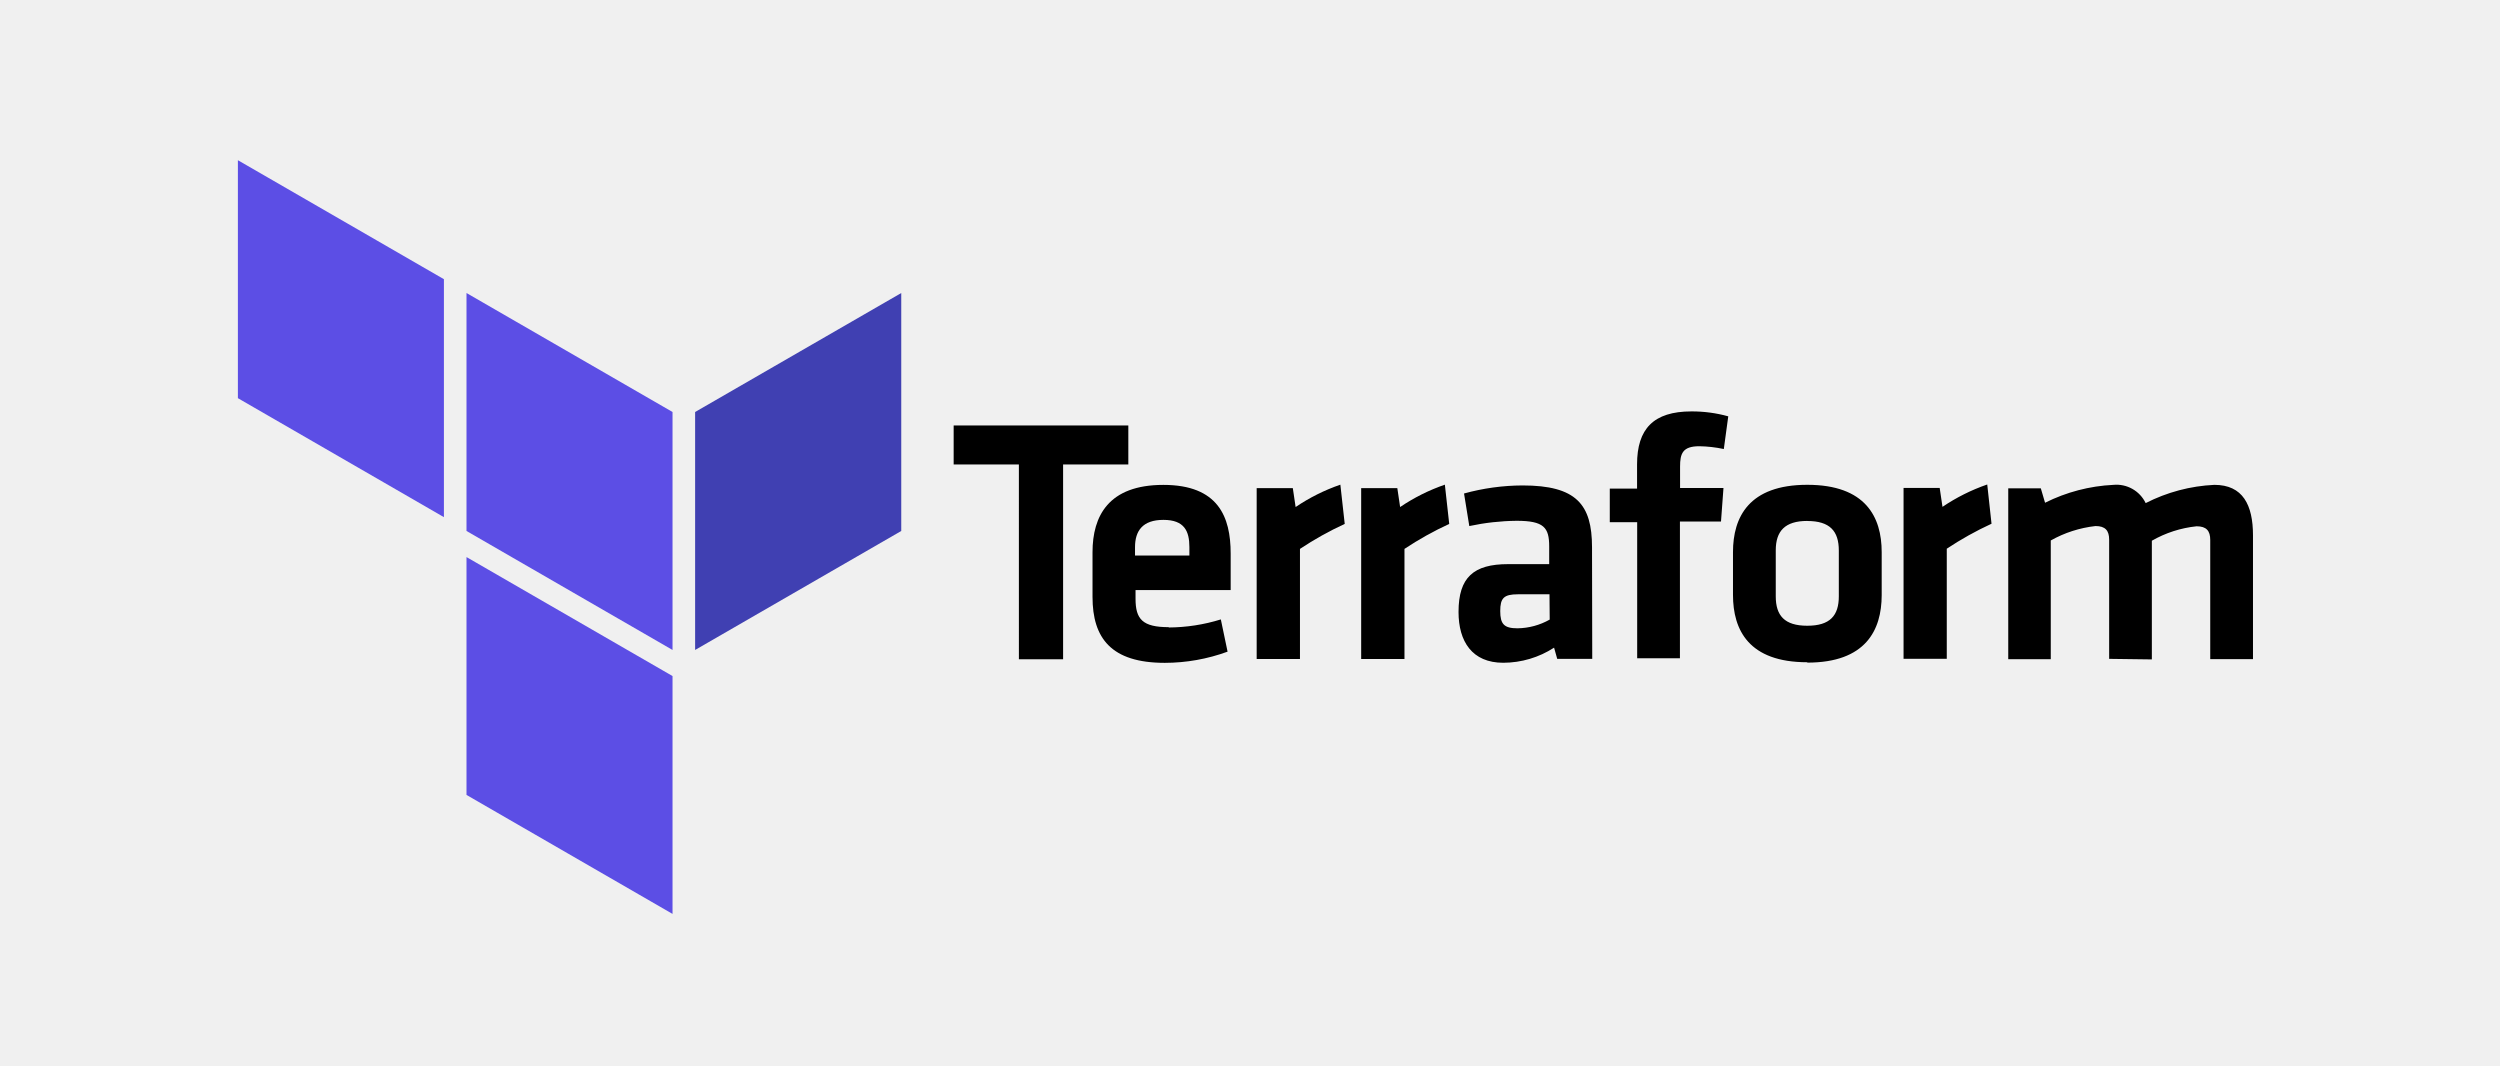
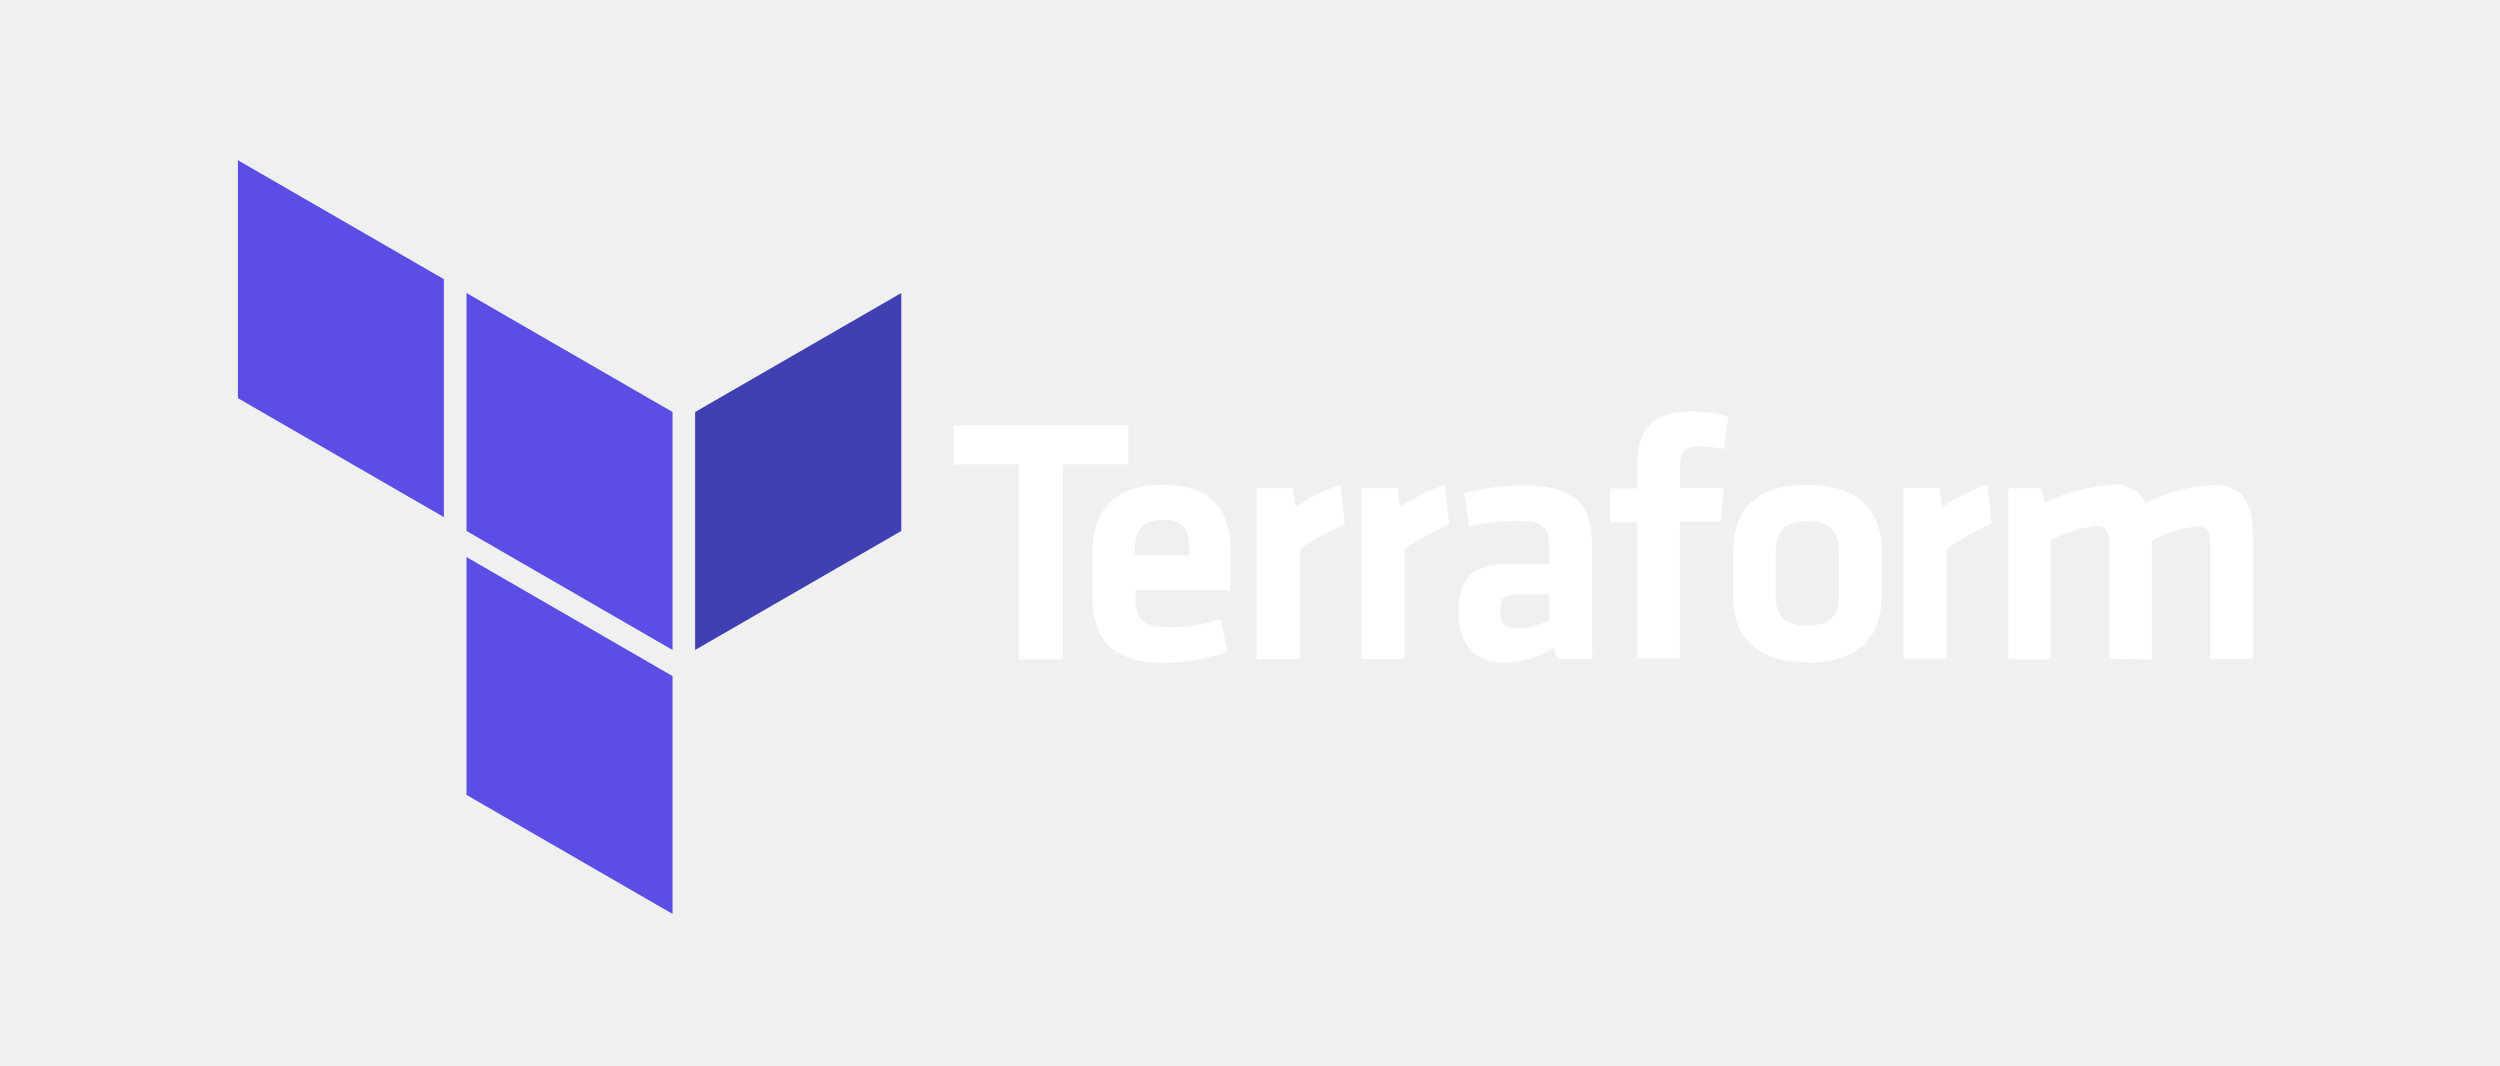
<svg xmlns="http://www.w3.org/2000/svg" width="251" height="107" viewBox="0 0 251 107" fill="none">
-   <path d="M102.296 46.629H95.747V42.719H113.284V46.629H106.735V66.193H102.297L102.296 46.629ZM117.325 62.999C119.104 62.99 120.872 62.718 122.572 62.189L123.248 65.427C121.229 66.166 119.096 66.547 116.946 66.55C111.553 66.55 109.689 64.061 109.689 59.934V55.441C109.689 51.813 111.29 48.683 116.8 48.683C122.311 48.683 123.559 51.884 123.559 55.58V59.244H114.008V60.121C114.008 62.177 114.719 62.967 117.345 62.967L117.325 62.999ZM113.955 55.778H119.415V54.935C119.415 53.334 118.92 52.196 116.809 52.196C114.698 52.196 113.956 53.32 113.956 54.935L113.955 55.778Z" fill="black" />
-   <path d="M135.01 52.601C133.45 53.32 131.947 54.157 130.517 55.109V66.163H126.17V49.008H129.799L130.08 50.906C131.472 49.964 132.983 49.209 134.572 48.66L135.01 52.601Z" fill="black" />
-   <path d="M145.502 52.601C143.942 53.32 142.439 54.157 141.009 55.109V66.163H136.662V49.008H140.291L140.572 50.906C141.964 49.964 143.475 49.209 145.064 48.66L145.502 52.601Z" fill="black" />
-   <path d="M159.861 66.149H156.344L156.03 65.025C154.511 66.011 152.739 66.537 150.929 66.542C147.795 66.542 146.436 64.397 146.436 61.441C146.436 57.958 147.953 56.639 151.416 56.639H155.539V54.86C155.539 52.962 155.01 52.288 152.27 52.288C150.672 52.305 149.08 52.482 147.517 52.816L146.989 49.547C148.903 49.018 150.878 48.746 152.864 48.738C158.256 48.738 159.839 50.636 159.839 54.94L159.861 66.149ZM155.569 59.667H152.403C150.98 59.667 150.624 60.05 150.624 61.352C150.624 62.654 151.007 63.082 152.355 63.082C153.49 63.067 154.603 62.766 155.59 62.206L155.569 59.667ZM173.071 45.083C172.262 44.91 171.438 44.815 170.611 44.802C168.926 44.802 168.679 45.544 168.679 46.847V48.992H173.037L172.788 52.363H168.665V66.09H164.373V52.427H161.622V49.056H164.361V46.62C164.361 43.059 166.011 41.305 169.821 41.305C171.07 41.3 172.314 41.466 173.517 41.8L173.071 45.083ZM181.451 66.49C175.577 66.49 173.992 63.253 173.992 59.731V55.433C173.992 51.916 175.593 48.674 181.451 48.674C187.31 48.674 188.922 51.911 188.922 55.433V59.769C188.911 63.262 187.326 66.527 181.451 66.527V66.49ZM181.451 52.302C179.205 52.302 178.286 53.325 178.286 55.255V59.872C178.286 61.803 179.162 62.824 181.451 62.824C183.741 62.824 184.617 61.802 184.617 59.872V55.273C184.617 53.328 183.728 52.308 181.451 52.308V52.302ZM199.949 52.583C198.389 53.301 196.887 54.14 195.456 55.091V66.145H191.117V48.99H194.745L195.026 50.888C196.419 49.946 197.929 49.191 199.519 48.642L199.949 52.583ZM211.759 66.149V54.184C211.759 53.273 211.377 52.815 210.39 52.815C208.81 52.992 207.281 53.483 205.897 54.264V66.181H201.628V49.026H204.897L205.324 50.476C207.462 49.405 209.801 48.793 212.19 48.679C212.851 48.618 213.516 48.76 214.095 49.088C214.673 49.415 215.137 49.912 215.425 50.511C217.566 49.416 219.92 48.791 222.322 48.679C225.175 48.679 226.2 50.689 226.2 53.748V66.174H221.908V54.209C221.908 53.298 221.526 52.839 220.538 52.839C218.956 53.003 217.425 53.497 216.046 54.289V66.206L211.759 66.149Z" fill="black" />
+   <path d="M102.296 46.629H95.747V42.719H113.284V46.629H106.735V66.193H102.297L102.296 46.629ZM117.325 62.999C119.104 62.99 120.872 62.718 122.572 62.189L123.248 65.427C121.229 66.166 119.096 66.547 116.946 66.55C111.553 66.55 109.689 64.061 109.689 59.934V55.441C109.689 51.813 111.29 48.683 116.8 48.683C122.311 48.683 123.559 51.884 123.559 55.58V59.244H114.008V60.121C114.008 62.177 114.719 62.967 117.345 62.967L117.325 62.999ZM113.955 55.778H119.415V54.935C119.415 53.334 118.92 52.196 116.809 52.196C114.698 52.196 113.956 53.32 113.956 54.935L113.955 55.778Z" fill="white" />
+   <path d="M135.01 52.601C133.45 53.32 131.947 54.157 130.517 55.109V66.163H126.17V49.008H129.799L130.08 50.906C131.472 49.964 132.983 49.209 134.572 48.66L135.01 52.601Z" fill="white" />
+   <path d="M145.502 52.601C143.942 53.32 142.439 54.157 141.009 55.109V66.163H136.662V49.008H140.291L140.572 50.906C141.964 49.964 143.475 49.209 145.064 48.66L145.502 52.601Z" fill="white" />
+   <path d="M159.861 66.149H156.344L156.03 65.025C154.511 66.011 152.739 66.537 150.929 66.542C147.795 66.542 146.436 64.397 146.436 61.441C146.436 57.958 147.953 56.639 151.416 56.639H155.539V54.86C155.539 52.962 155.01 52.288 152.27 52.288C150.672 52.305 149.08 52.482 147.517 52.816L146.989 49.547C148.903 49.018 150.878 48.746 152.864 48.738C158.256 48.738 159.839 50.636 159.839 54.94L159.861 66.149ZM155.569 59.667H152.403C150.98 59.667 150.624 60.05 150.624 61.352C150.624 62.654 151.007 63.082 152.355 63.082C153.49 63.067 154.603 62.766 155.59 62.206L155.569 59.667ZM173.071 45.083C172.262 44.91 171.438 44.815 170.611 44.802C168.926 44.802 168.679 45.544 168.679 46.847V48.992H173.037L172.788 52.363H168.665V66.09H164.373V52.427H161.622V49.056H164.361V46.62C164.361 43.059 166.011 41.305 169.821 41.305C171.07 41.3 172.314 41.466 173.517 41.8L173.071 45.083ZM181.451 66.49C175.577 66.49 173.992 63.253 173.992 59.731V55.433C173.992 51.916 175.593 48.674 181.451 48.674C187.31 48.674 188.922 51.911 188.922 55.433V59.769C188.911 63.262 187.326 66.527 181.451 66.527V66.49ZM181.451 52.302C179.205 52.302 178.286 53.325 178.286 55.255V59.872C178.286 61.803 179.162 62.824 181.451 62.824C183.741 62.824 184.617 61.802 184.617 59.872V55.273C184.617 53.328 183.728 52.308 181.451 52.308V52.302ZM199.949 52.583C198.389 53.301 196.887 54.14 195.456 55.091V66.145H191.117V48.99H194.745L195.026 50.888C196.419 49.946 197.929 49.191 199.519 48.642L199.949 52.583ZM211.759 66.149V54.184C211.759 53.273 211.377 52.815 210.39 52.815C208.81 52.992 207.281 53.483 205.897 54.264V66.181H201.628V49.026H204.897L205.324 50.476C207.462 49.405 209.801 48.793 212.19 48.679C212.851 48.618 213.516 48.76 214.095 49.088C214.673 49.415 215.137 49.912 215.425 50.511C217.566 49.416 219.92 48.791 222.322 48.679C225.175 48.679 226.2 50.689 226.2 53.748V66.174H221.908V54.209C221.908 53.298 221.526 52.839 220.538 52.839C218.956 53.003 217.425 53.497 216.046 54.289V66.206L211.759 66.149Z" fill="white" />
  <path fill-rule="evenodd" clip-rule="evenodd" d="M67.522 67.876L46.837 55.93V79.811L67.522 91.757V67.876ZM67.522 41.364V65.256L46.837 53.31V29.419L67.522 41.364Z" fill="#5C4EE5" />
  <path fill-rule="evenodd" clip-rule="evenodd" d="M69.79 65.256L90.486 53.31V29.419L69.79 41.364V65.256Z" fill="#4040B2" />
  <path fill-rule="evenodd" clip-rule="evenodd" d="M23.884 39.976L44.569 51.922V28.031L23.884 16.085V39.976Z" fill="#5C4EE5" />
</svg>
